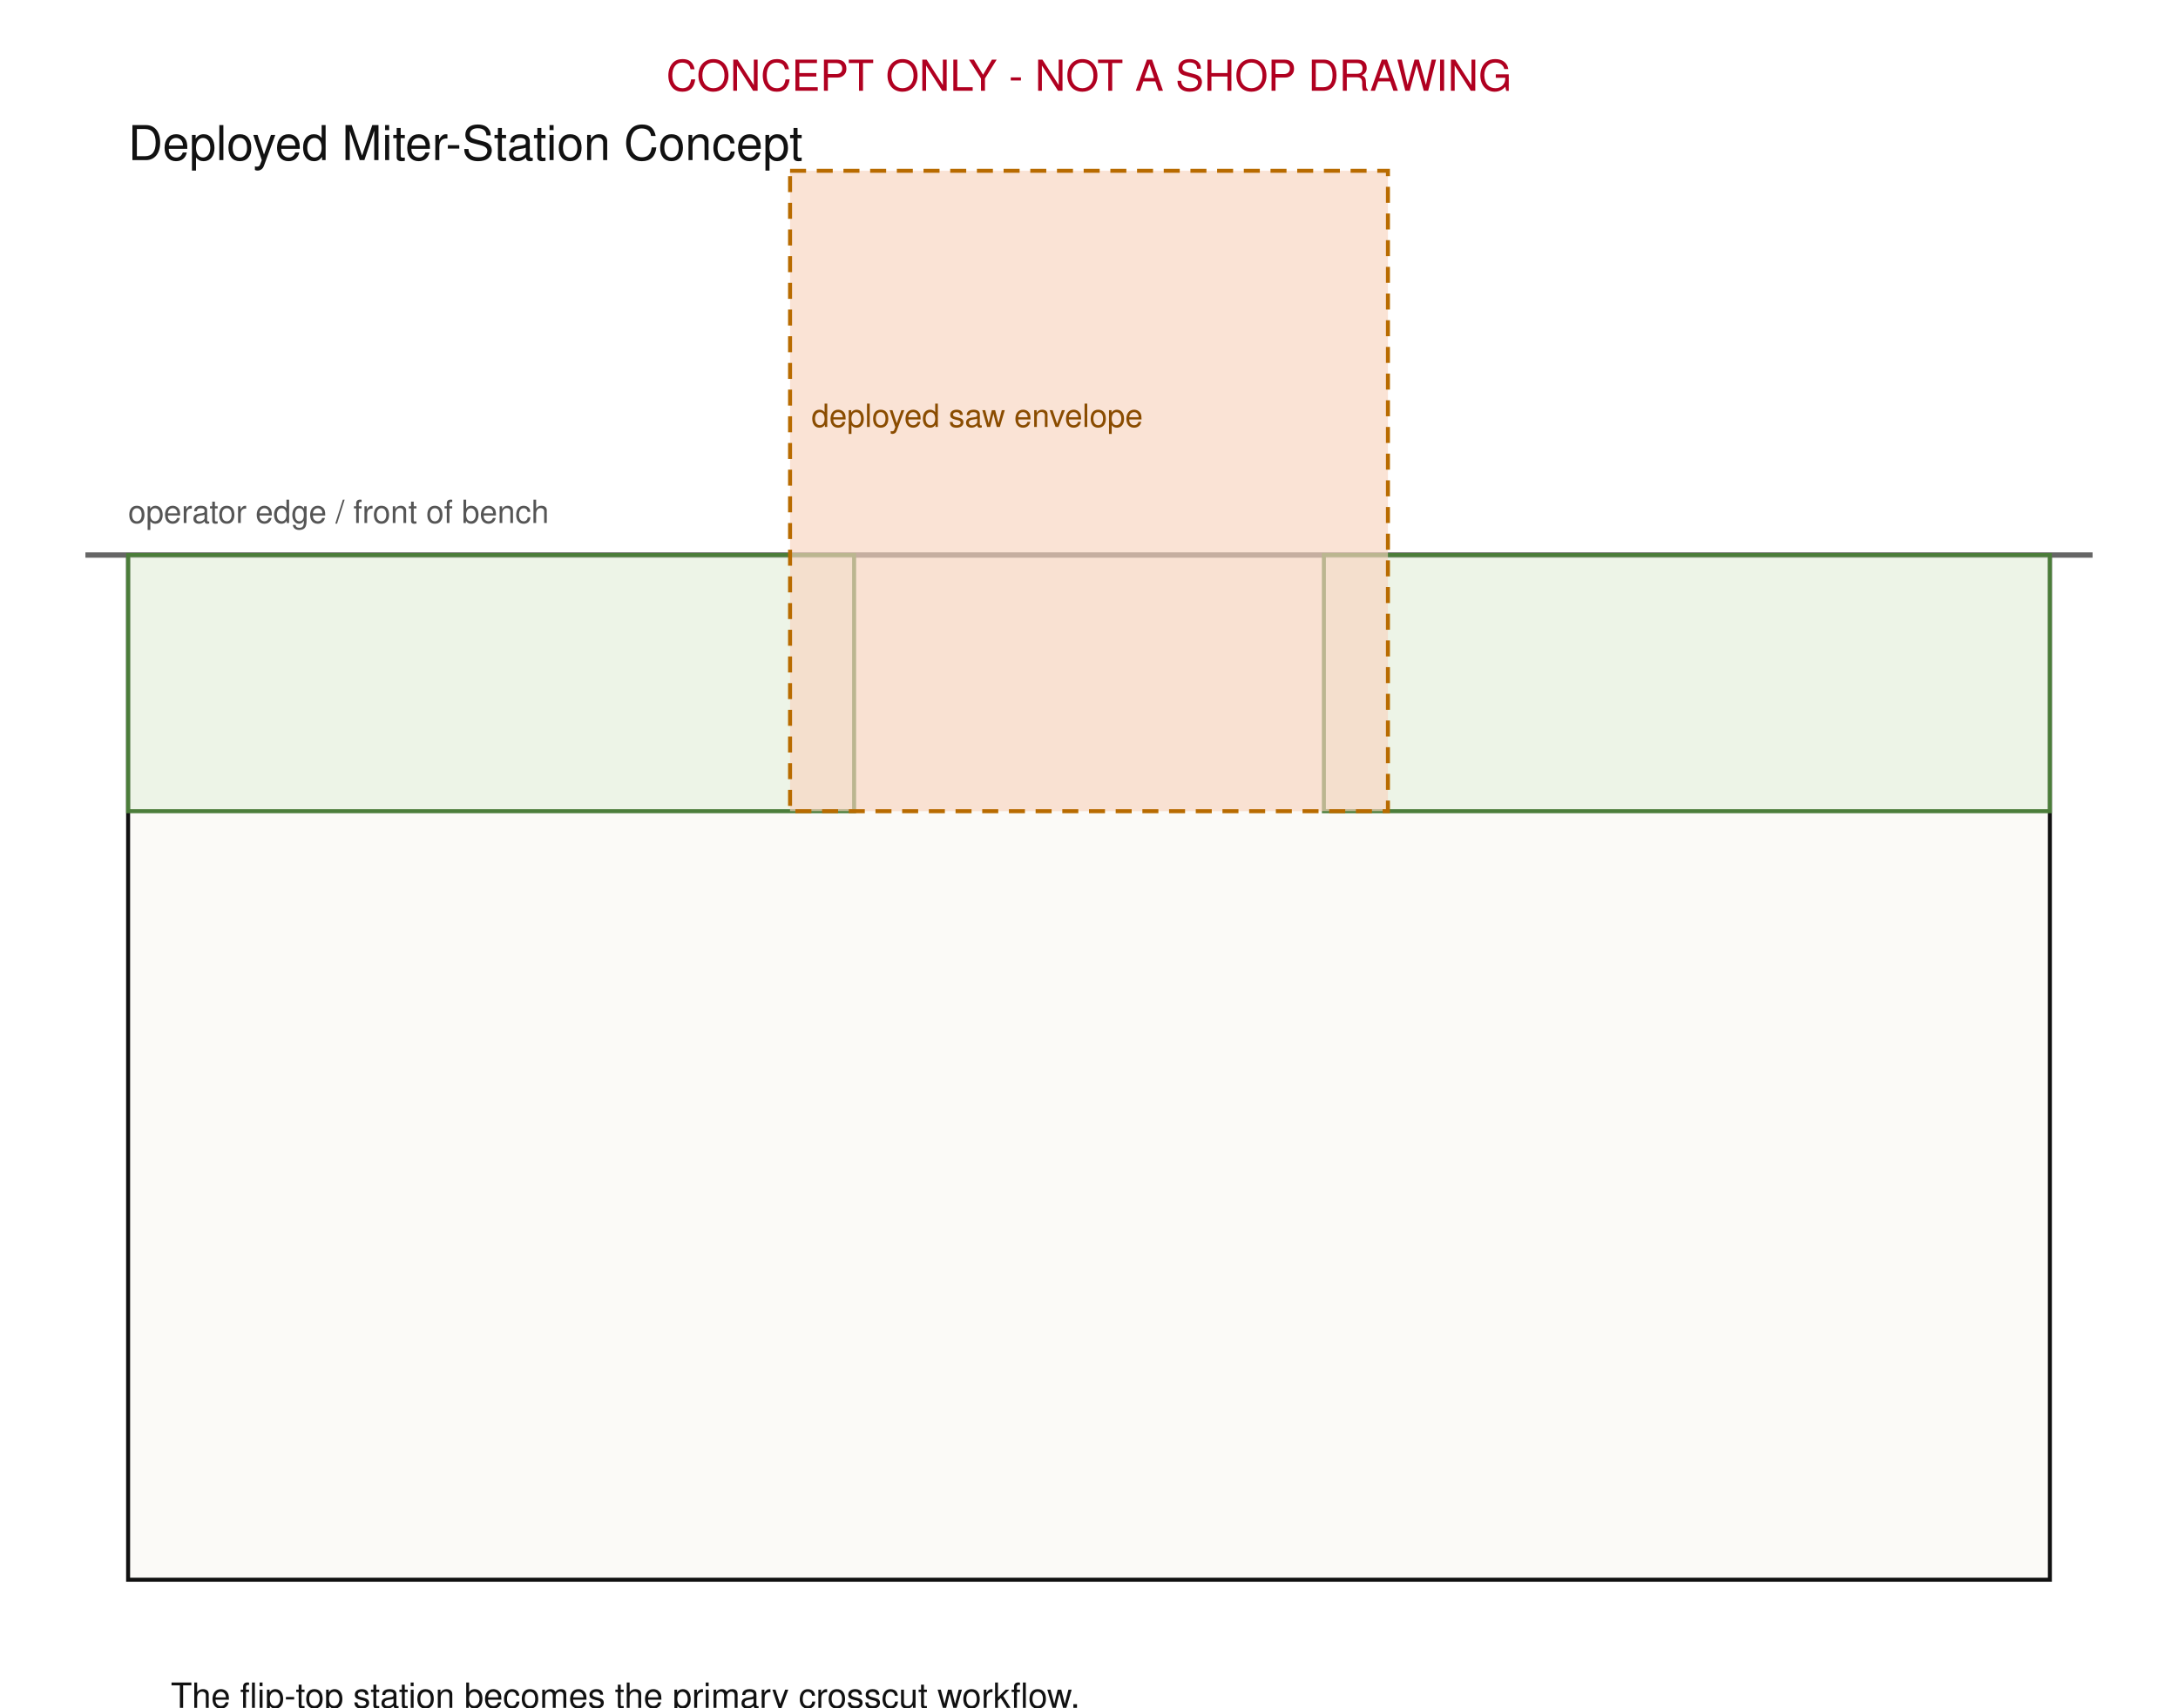
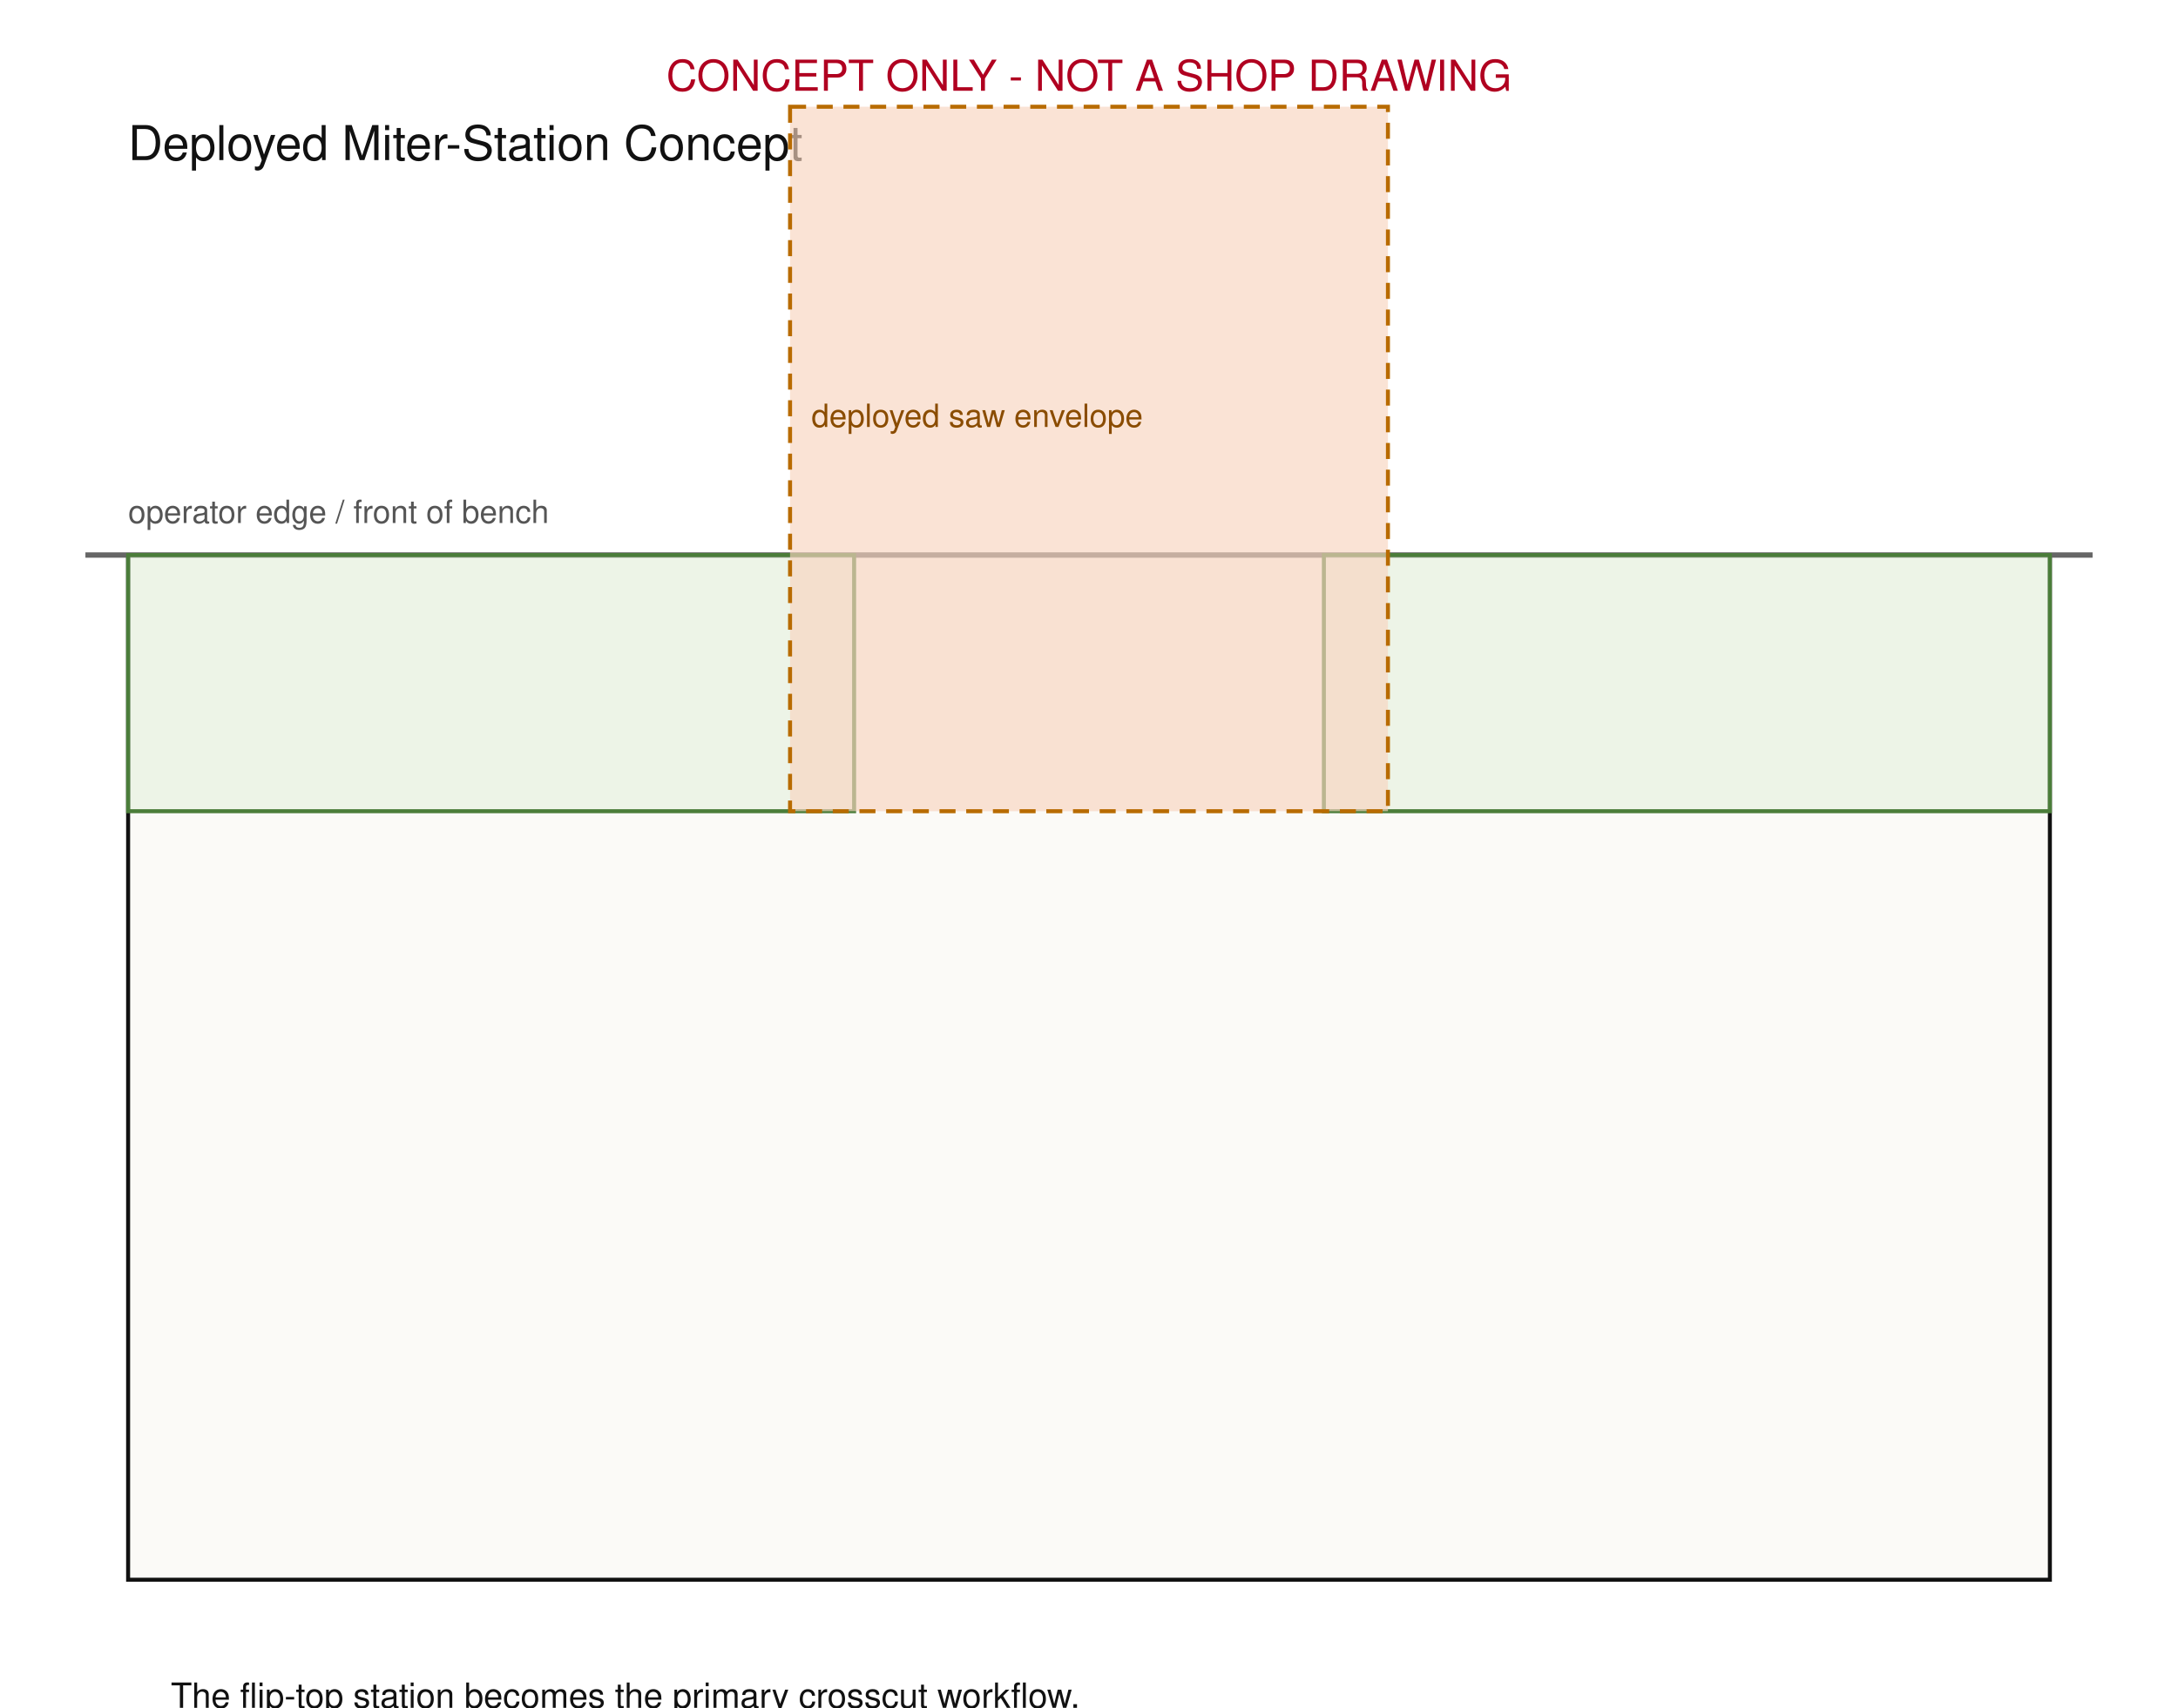
<svg xmlns="http://www.w3.org/2000/svg" width="816" height="640" viewBox="0 0 816 640">
  <text x="50%" y="34" font-family="Helvetica, Arial, sans-serif" font-size="16" text-anchor="middle" fill="#b00020">CONCEPT ONLY - NOT A SHOP DRAWING</text>
  <rect x="48.0" y="208.0" width="720.0" height="384.0" fill="#fbfaf7" fill-opacity="1.0" stroke="#111" stroke-width="1.5" />
  <text x="48.0" y="60.0" font-family="Helvetica, Arial, sans-serif" font-size="18" text-anchor="start" fill="#111">Deployed Miter-Station Concept</text>
  <line x1="32.0" y1="208.0" x2="784.0" y2="208.0" stroke="#666" stroke-width="2.0" />
  <text x="48.0" y="196.0" font-family="Helvetica, Arial, sans-serif" font-size="12" text-anchor="start" fill="#555">operator edge / front of bench</text>
  <rect x="48.0" y="208.0" width="272.0" height="96.0" fill="#dcefd3" fill-opacity="0.45" stroke="#4b7d3a" stroke-width="1.5" />
  <rect x="496.0" y="208.0" width="272.0" height="96.0" fill="#dcefd3" fill-opacity="0.45" stroke="#4b7d3a" stroke-width="1.5" />
-   <rect x="296.0" y="64.0" width="224.0" height="240.0" fill="#f7d5bf" fill-opacity="0.65" stroke="#b86b00" stroke-width="1.5" stroke-dasharray="6 4" />
+   <rect x="296.0" y="40.0" width="224.0" height="264.0" fill="#f7d5bf" fill-opacity="0.65" stroke="#b86b00" stroke-width="1.5" stroke-dasharray="6 4" />
  <text x="304.0" y="160.0" font-family="Helvetica, Arial, sans-serif" font-size="12" text-anchor="start" fill="#8a4c00">deployed saw envelope</text>
  <text x="64.0" y="640.0" font-family="Helvetica, Arial, sans-serif" font-size="13" text-anchor="start" fill="#111">The flip-top station becomes the primary crosscut workflow.</text>
  <text x="64.0" y="664.0" font-family="Helvetica, Arial, sans-serif" font-size="13" text-anchor="start" fill="#111">Table-saw right-hand support, router access, and right-bay service stay intact.</text>
</svg>
